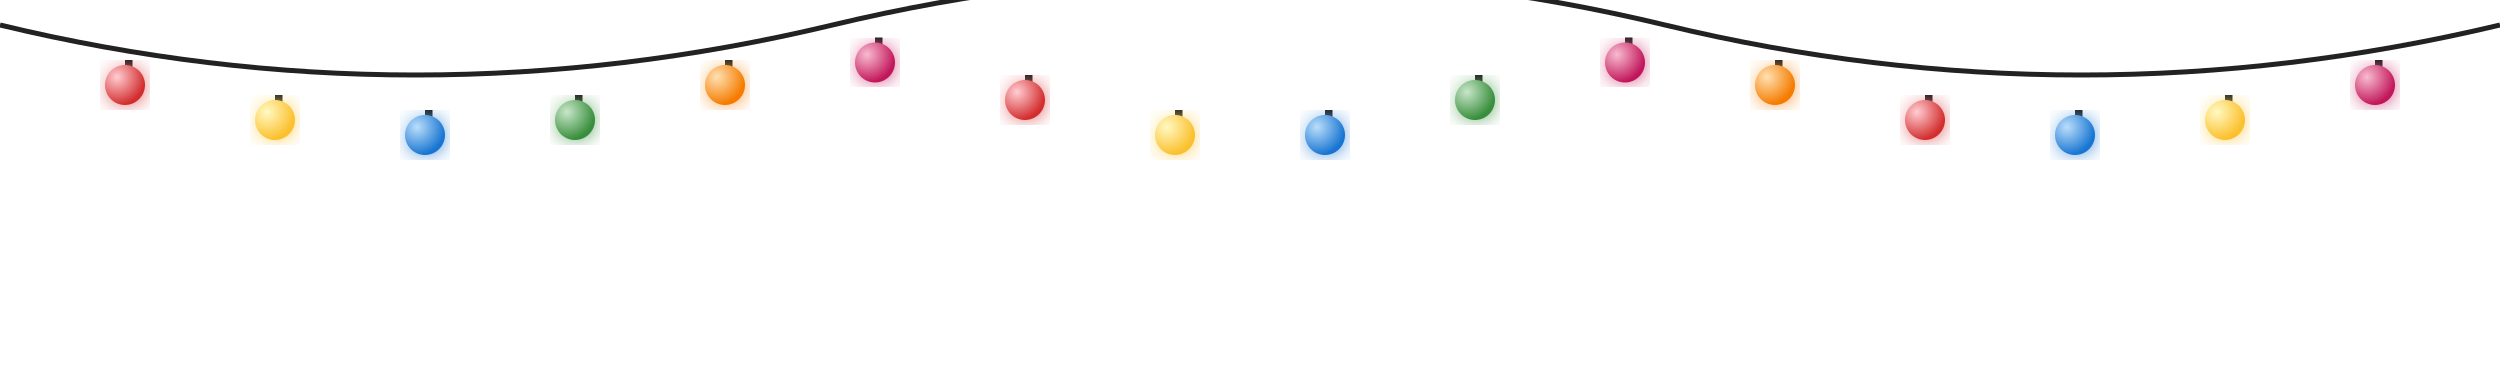
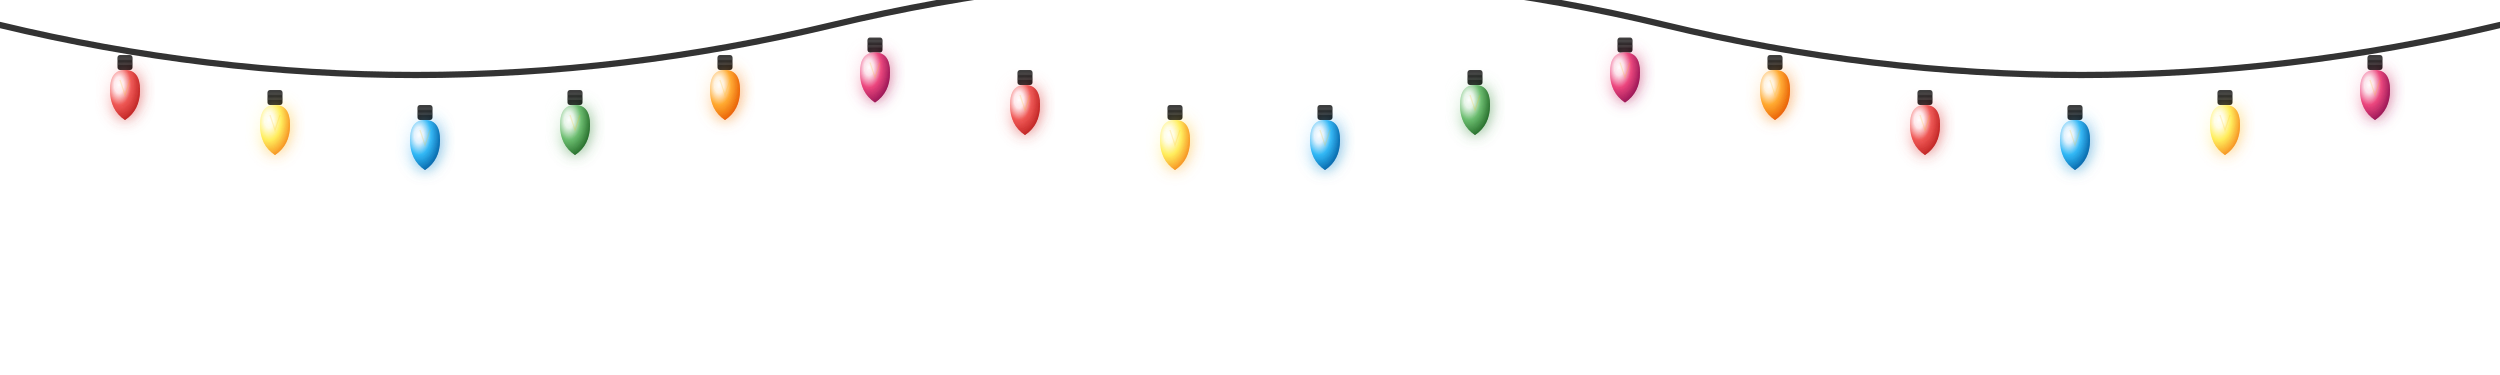
<svg xmlns="http://www.w3.org/2000/svg" width="1000" height="150" viewBox="0 0 1000 150" preserveAspectRatio="none">
  <defs>
-     <filter id="strongGlow">
-       <feGaussianBlur stdDeviation="4" result="coloredBlur" />
+     <radialGradient id="glassRed" cx="30%" cy="30%" r="80%">
+       <stop offset="0%" stop-color="#fff" stop-opacity="0.9" />
+       <stop offset="20%" stop-color="#FFEBEE" stop-opacity="0.8" />
+       <stop offset="50%" stop-color="#EF5350" stop-opacity="0.9" />
+       <stop offset="100%" stop-color="#B71C1C" stop-opacity="1" />
+     </radialGradient>
+     <radialGradient id="glassYellow" cx="30%" cy="30%" r="80%">
+       <stop offset="0%" stop-color="#fff" stop-opacity="0.9" />
+       <stop offset="20%" stop-color="#FFFDE7" stop-opacity="0.8" />
+       <stop offset="50%" stop-color="#FFEE58" stop-opacity="0.9" />
+       <stop offset="100%" stop-color="#F57F17" stop-opacity="1" />
+     </radialGradient>
+     <radialGradient id="glassBlue" cx="30%" cy="30%" r="80%">
+       <stop offset="0%" stop-color="#fff" stop-opacity="0.9" />
+       <stop offset="20%" stop-color="#E3F2FD" stop-opacity="0.8" />
+       <stop offset="50%" stop-color="#29B6F6" stop-opacity="0.9" />
+       <stop offset="100%" stop-color="#01579B" stop-opacity="1" />
+     </radialGradient>
+     <radialGradient id="glassGreen" cx="30%" cy="30%" r="80%">
+       <stop offset="0%" stop-color="#fff" stop-opacity="0.9" />
+       <stop offset="20%" stop-color="#E8F5E9" stop-opacity="0.8" />
+       <stop offset="50%" stop-color="#66BB6A" stop-opacity="0.9" />
+       <stop offset="100%" stop-color="#1B5E20" stop-opacity="1" />
+     </radialGradient>
+     <radialGradient id="glassOrange" cx="30%" cy="30%" r="80%">
+       <stop offset="0%" stop-color="#fff" stop-opacity="0.9" />
+       <stop offset="20%" stop-color="#FFF3E0" stop-opacity="0.8" />
+       <stop offset="50%" stop-color="#FFA726" stop-opacity="0.9" />
+       <stop offset="100%" stop-color="#E65100" stop-opacity="1" />
+     </radialGradient>
+     <radialGradient id="glassPink" cx="30%" cy="30%" r="80%">
+       <stop offset="0%" stop-color="#fff" stop-opacity="0.9" />
+       <stop offset="20%" stop-color="#FCE4EC" stop-opacity="0.8" />
+       <stop offset="50%" stop-color="#EC407A" stop-opacity="0.9" />
+       <stop offset="100%" stop-color="#880E4F" stop-opacity="1" />
+     </radialGradient>
+     <pattern id="filamentPattern" patternUnits="userSpaceOnUse" width="10" height="10">
+       <path d="M2,8 L5,2 L8,8" fill="none" stroke="#FFD700" stroke-width="0.5" opacity="0.6" />
+     </pattern>
+     <filter id="bloom" x="-50%" y="-50%" width="200%" height="200%">
+       <feGaussianBlur stdDeviation="3" result="coloredBlur" />
      <feMerge>
        <feMergeNode in="coloredBlur" />
        <feMergeNode in="SourceGraphic" />
      </feMerge>
    </filter>
-     <radialGradient id="gradRed" cx="30%" cy="30%" r="70%">
-       <stop offset="0%" stop-color="#FFCDD2" />
-       <stop offset="100%" stop-color="#D32F2F" />
-     </radialGradient>
-     <radialGradient id="gradYellow" cx="30%" cy="30%" r="70%">
-       <stop offset="0%" stop-color="#FFF9C4" />
-       <stop offset="100%" stop-color="#FBC02D" />
-     </radialGradient>
-     <radialGradient id="gradBlue" cx="30%" cy="30%" r="70%">
-       <stop offset="0%" stop-color="#BBDEFB" />
-       <stop offset="100%" stop-color="#1976D2" />
-     </radialGradient>
-     <radialGradient id="gradGreen" cx="30%" cy="30%" r="70%">
-       <stop offset="0%" stop-color="#C8E6C9" />
-       <stop offset="100%" stop-color="#388E3C" />
-     </radialGradient>
-     <radialGradient id="gradOrange" cx="30%" cy="30%" r="70%">
-       <stop offset="0%" stop-color="#FFE0B2" />
-       <stop offset="100%" stop-color="#F57C00" />
-     </radialGradient>
-     <radialGradient id="gradPink" cx="30%" cy="30%" r="70%">
-       <stop offset="0%" stop-color="#F8BBD0" />
-       <stop offset="100%" stop-color="#C2185B" />
-     </radialGradient>
+     <linearGradient id="socketGrad" x1="0%" y1="0%" x2="0%" y2="100%">
+       <stop offset="0%" stop-color="#424242" />
+       <stop offset="50%" stop-color="#212121" />
+       <stop offset="100%" stop-color="#000000" />
+     </linearGradient>
  </defs>
-   <path d="M0,10 Q166,50 333,10 T666,10 T1000,10" stroke="#222" stroke-width="2" fill="none" />
-   <symbol id="bulb-socket">
-     <rect x="-3" y="0" width="6" height="6" fill="#111" />
+   <path d="M0,10 Q166,50 333,10 T666,10 T1000,10" stroke="#333" stroke-width="2.5" fill="none" stroke-linecap="round" />
+   <symbol id="bulb-realistic" viewBox="0 0 20 30">
+     <rect x="7" y="0" width="6" height="6" rx="1" fill="url(#socketGrad)" />
+     <rect x="7" y="1" width="6" height="1" fill="#666" opacity="0.3" />
+     <rect x="7" y="3" width="6" height="1" fill="#666" opacity="0.3" />
+     <path d="M10,6 Q16,6 16,14 Q16,22 10,26 Q4,22 4,14 Q4,6 10,6" />
+     <path d="M8,10 L10,16 L12,10" stroke="#FFC107" stroke-width="0.5" fill="none" opacity="0.8" />
  </symbol>
-   <g>
-     <use href="#bulb-socket" x="50" y="24" />
-     <circle cx="50" cy="34" r="8" fill="url(#gradRed)" filter="url(#strongGlow)">
+   <g transform="translate(40, 22)">
+     <use href="#bulb-realistic" width="20" height="30" fill="url(#glassRed)" />
+     <path d="M10,6 Q16,6 16,14 Q16,22 10,26 Q4,22 4,14 Q4,6 10,6" transform="translate(0,0) scale(1)" fill="url(#glassRed)" filter="url(#bloom)" opacity="0.8">
+       <animate attributeName="opacity" values="0.6;1;0.6" dur="0.9s" repeatCount="indefinite" />
+     </path>
+   </g>
+   <g transform="translate(100, 36)">
+     <use href="#bulb-realistic" width="20" height="30" fill="url(#glassYellow)" />
+     <path d="M10,6 Q16,6 16,14 Q16,22 10,26 Q4,22 4,14 Q4,6 10,6" fill="url(#glassYellow)" filter="url(#bloom)" opacity="0.8">
+       <animate attributeName="opacity" values="0.6;1;0.6" dur="1.2s" repeatCount="indefinite" />
+     </path>
+   </g>
+   <g transform="translate(160, 42)">
+     <use href="#bulb-realistic" width="20" height="30" fill="url(#glassBlue)" />
+     <path d="M10,6 Q16,6 16,14 Q16,22 10,26 Q4,22 4,14 Q4,6 10,6" fill="url(#glassBlue)" filter="url(#bloom)" opacity="0.8">
+       <animate attributeName="opacity" values="0.6;1;0.6" dur="1.0s" repeatCount="indefinite" />
+     </path>
+   </g>
+   <g transform="translate(220, 36)">
+     <use href="#bulb-realistic" width="20" height="30" fill="url(#glassGreen)" />
+     <path d="M10,6 Q16,6 16,14 Q16,22 10,26 Q4,22 4,14 Q4,6 10,6" fill="url(#glassGreen)" filter="url(#bloom)" opacity="0.8">
+       <animate attributeName="opacity" values="0.6;1;0.6" dur="1.5s" repeatCount="indefinite" />
+     </path>
+   </g>
+   <g transform="translate(280, 22)">
+     <use href="#bulb-realistic" width="20" height="30" fill="url(#glassOrange)" />
+     <path d="M10,6 Q16,6 16,14 Q16,22 10,26 Q4,22 4,14 Q4,6 10,6" fill="url(#glassOrange)" filter="url(#bloom)" opacity="0.8">
      <animate attributeName="opacity" values="0.6;1;0.6" dur="0.8s" repeatCount="indefinite" />
-     </circle>
+     </path>
  </g>
-   <g>
-     <use href="#bulb-socket" x="110" y="38" />
-     <circle cx="110" cy="48" r="8" fill="url(#gradYellow)" filter="url(#strongGlow)">
+   <g transform="translate(340, 15)">
+     <use href="#bulb-realistic" width="20" height="30" fill="url(#glassPink)" />
+     <path d="M10,6 Q16,6 16,14 Q16,22 10,26 Q4,22 4,14 Q4,6 10,6" fill="url(#glassPink)" filter="url(#bloom)" opacity="0.8">
+       <animate attributeName="opacity" values="0.6;1;0.6" dur="1.3s" repeatCount="indefinite" />
+     </path>
+   </g>
+   <g transform="translate(400, 28)">
+     <use href="#bulb-realistic" width="20" height="30" fill="url(#glassRed)" />
+     <path d="M10,6 Q16,6 16,14 Q16,22 10,26 Q4,22 4,14 Q4,6 10,6" fill="url(#glassRed)" filter="url(#bloom)" opacity="0.8">
+       <animate attributeName="opacity" values="0.6;1;0.6" dur="1.1s" repeatCount="indefinite" />
+     </path>
+   </g>
+   <g transform="translate(460, 42)">
+     <use href="#bulb-realistic" width="20" height="30" fill="url(#glassYellow)" />
+     <path d="M10,6 Q16,6 16,14 Q16,22 10,26 Q4,22 4,14 Q4,6 10,6" fill="url(#glassYellow)" filter="url(#bloom)" opacity="0.8">
+       <animate attributeName="opacity" values="0.6;1;0.6" dur="1.4s" repeatCount="indefinite" />
+     </path>
+   </g>
+   <g transform="translate(520, 42)">
+     <use href="#bulb-realistic" width="20" height="30" fill="url(#glassBlue)" />
+     <path d="M10,6 Q16,6 16,14 Q16,22 10,26 Q4,22 4,14 Q4,6 10,6" fill="url(#glassBlue)" filter="url(#bloom)" opacity="0.8">
+       <animate attributeName="opacity" values="0.6;1;0.6" dur="1.6s" repeatCount="indefinite" />
+     </path>
+   </g>
+   <g transform="translate(580, 28)">
+     <use href="#bulb-realistic" width="20" height="30" fill="url(#glassGreen)" />
+     <path d="M10,6 Q16,6 16,14 Q16,22 10,26 Q4,22 4,14 Q4,6 10,6" fill="url(#glassGreen)" filter="url(#bloom)" opacity="0.8">
      <animate attributeName="opacity" values="0.6;1;0.6" dur="1.2s" repeatCount="indefinite" />
-     </circle>
+     </path>
  </g>
-   <g>
-     <use href="#bulb-socket" x="170" y="44" />
-     <circle cx="170" cy="54" r="8" fill="url(#gradBlue)" filter="url(#strongGlow)">
+   <g transform="translate(640, 15)">
+     <use href="#bulb-realistic" width="20" height="30" fill="url(#glassPink)" />
+     <path d="M10,6 Q16,6 16,14 Q16,22 10,26 Q4,22 4,14 Q4,6 10,6" fill="url(#glassPink)" filter="url(#bloom)" opacity="0.8">
+       <animate attributeName="opacity" values="0.6;1;0.6" dur="0.9s" repeatCount="indefinite" />
+     </path>
+   </g>
+   <g transform="translate(700, 22)">
+     <use href="#bulb-realistic" width="20" height="30" fill="url(#glassOrange)" />
+     <path d="M10,6 Q16,6 16,14 Q16,22 10,26 Q4,22 4,14 Q4,6 10,6" fill="url(#glassOrange)" filter="url(#bloom)" opacity="0.8">
+       <animate attributeName="opacity" values="0.6;1;0.6" dur="1.3s" repeatCount="indefinite" />
+     </path>
+   </g>
+   <g transform="translate(760, 36)">
+     <use href="#bulb-realistic" width="20" height="30" fill="url(#glassRed)" />
+     <path d="M10,6 Q16,6 16,14 Q16,22 10,26 Q4,22 4,14 Q4,6 10,6" fill="url(#glassRed)" filter="url(#bloom)" opacity="0.8">
+       <animate attributeName="opacity" values="0.6;1;0.6" dur="1.5s" repeatCount="indefinite" />
+     </path>
+   </g>
+   <g transform="translate(820, 42)">
+     <use href="#bulb-realistic" width="20" height="30" fill="url(#glassBlue)" />
+     <path d="M10,6 Q16,6 16,14 Q16,22 10,26 Q4,22 4,14 Q4,6 10,6" fill="url(#glassBlue)" filter="url(#bloom)" opacity="0.8">
+       <animate attributeName="opacity" values="0.6;1;0.6" dur="1.1s" repeatCount="indefinite" />
+     </path>
+   </g>
+   <g transform="translate(880, 36)">
+     <use href="#bulb-realistic" width="20" height="30" fill="url(#glassYellow)" />
+     <path d="M10,6 Q16,6 16,14 Q16,22 10,26 Q4,22 4,14 Q4,6 10,6" fill="url(#glassYellow)" filter="url(#bloom)" opacity="0.8">
+       <animate attributeName="opacity" values="0.6;1;0.6" dur="1.7s" repeatCount="indefinite" />
+     </path>
+   </g>
+   <g transform="translate(940, 22)">
+     <use href="#bulb-realistic" width="20" height="30" fill="url(#glassPink)" />
+     <path d="M10,6 Q16,6 16,14 Q16,22 10,26 Q4,22 4,14 Q4,6 10,6" fill="url(#glassPink)" filter="url(#bloom)" opacity="0.8">
      <animate attributeName="opacity" values="0.6;1;0.6" dur="1.0s" repeatCount="indefinite" />
-     </circle>
-   </g>
-   <g>
-     <use href="#bulb-socket" x="230" y="38" />
-     <circle cx="230" cy="48" r="8" fill="url(#gradGreen)" filter="url(#strongGlow)">
-       <animate attributeName="opacity" values="0.6;1;0.6" dur="1.5s" repeatCount="indefinite" />
-     </circle>
-   </g>
-   <g>
-     <use href="#bulb-socket" x="290" y="24" />
-     <circle cx="290" cy="34" r="8" fill="url(#gradOrange)" filter="url(#strongGlow)">
-       <animate attributeName="opacity" values="0.6;1;0.6" dur="0.9s" repeatCount="indefinite" />
-     </circle>
-   </g>
-   <g>
-     <use href="#bulb-socket" x="350" y="15" />
-     <circle cx="350" cy="25" r="8" fill="url(#gradPink)" filter="url(#strongGlow)">
-       <animate attributeName="opacity" values="0.6;1;0.6" dur="1.3s" repeatCount="indefinite" />
-     </circle>
-   </g>
-   <g>
-     <use href="#bulb-socket" x="410" y="30" />
-     <circle cx="410" cy="40" r="8" fill="url(#gradRed)" filter="url(#strongGlow)">
-       <animate attributeName="opacity" values="0.6;1;0.6" dur="1.1s" repeatCount="indefinite" />
-     </circle>
-   </g>
-   <g>
-     <use href="#bulb-socket" x="470" y="44" />
-     <circle cx="470" cy="54" r="8" fill="url(#gradYellow)" filter="url(#strongGlow)">
-       <animate attributeName="opacity" values="0.6;1;0.6" dur="1.4s" repeatCount="indefinite" />
-     </circle>
-   </g>
-   <g>
-     <use href="#bulb-socket" x="530" y="44" />
-     <circle cx="530" cy="54" r="8" fill="url(#gradBlue)" filter="url(#strongGlow)">
-       <animate attributeName="opacity" values="0.6;1;0.6" dur="1.6s" repeatCount="indefinite" />
-     </circle>
-   </g>
-   <g>
-     <use href="#bulb-socket" x="590" y="30" />
-     <circle cx="590" cy="40" r="8" fill="url(#gradGreen)" filter="url(#strongGlow)">
-       <animate attributeName="opacity" values="0.6;1;0.6" dur="1.2s" repeatCount="indefinite" />
-     </circle>
-   </g>
-   <g>
-     <use href="#bulb-socket" x="650" y="15" />
-     <circle cx="650" cy="25" r="8" fill="url(#gradPink)" filter="url(#strongGlow)">
-       <animate attributeName="opacity" values="0.6;1;0.6" dur="0.9s" repeatCount="indefinite" />
-     </circle>
-   </g>
-   <g>
-     <use href="#bulb-socket" x="710" y="24" />
-     <circle cx="710" cy="34" r="8" fill="url(#gradOrange)" filter="url(#strongGlow)">
-       <animate attributeName="opacity" values="0.6;1;0.6" dur="1.3s" repeatCount="indefinite" />
-     </circle>
-   </g>
-   <g>
-     <use href="#bulb-socket" x="770" y="38" />
-     <circle cx="770" cy="48" r="8" fill="url(#gradRed)" filter="url(#strongGlow)">
-       <animate attributeName="opacity" values="0.6;1;0.6" dur="1.5s" repeatCount="indefinite" />
-     </circle>
-   </g>
-   <g>
-     <use href="#bulb-socket" x="830" y="44" />
-     <circle cx="830" cy="54" r="8" fill="url(#gradBlue)" filter="url(#strongGlow)">
-       <animate attributeName="opacity" values="0.6;1;0.6" dur="1.1s" repeatCount="indefinite" />
-     </circle>
-   </g>
-   <g>
-     <use href="#bulb-socket" x="890" y="38" />
-     <circle cx="890" cy="48" r="8" fill="url(#gradYellow)" filter="url(#strongGlow)">
-       <animate attributeName="opacity" values="0.6;1;0.6" dur="1.7s" repeatCount="indefinite" />
-     </circle>
-   </g>
-   <g>
-     <use href="#bulb-socket" x="950" y="24" />
-     <circle cx="950" cy="34" r="8" fill="url(#gradPink)" filter="url(#strongGlow)">
-       <animate attributeName="opacity" values="0.6;1;0.6" dur="1.0s" repeatCount="indefinite" />
-     </circle>
+     </path>
  </g>
</svg>
